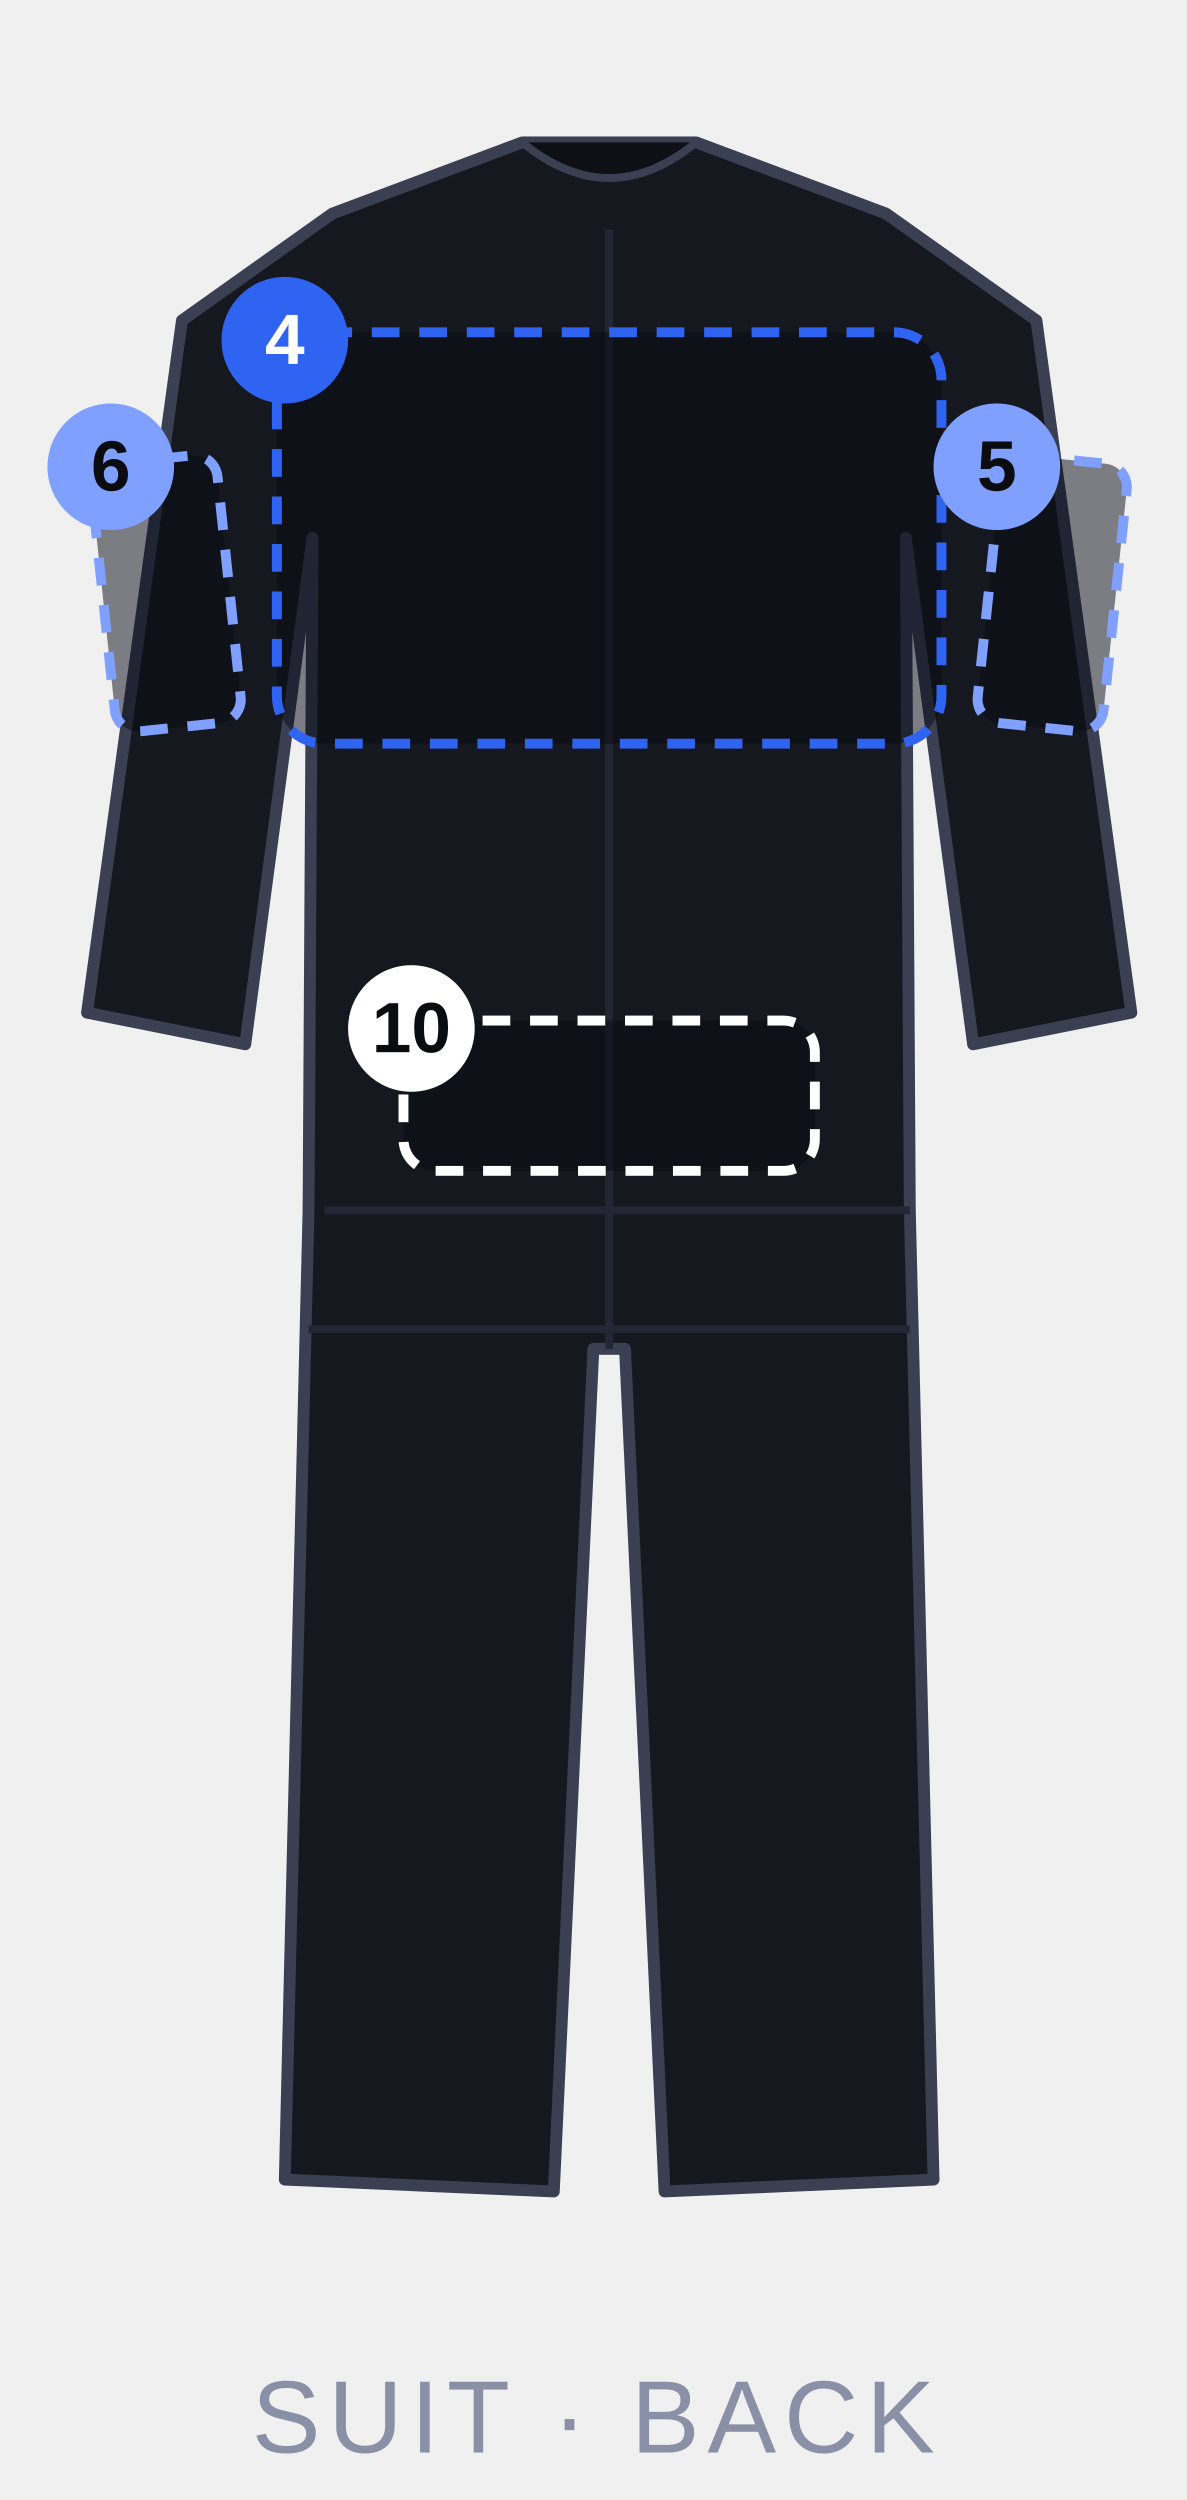
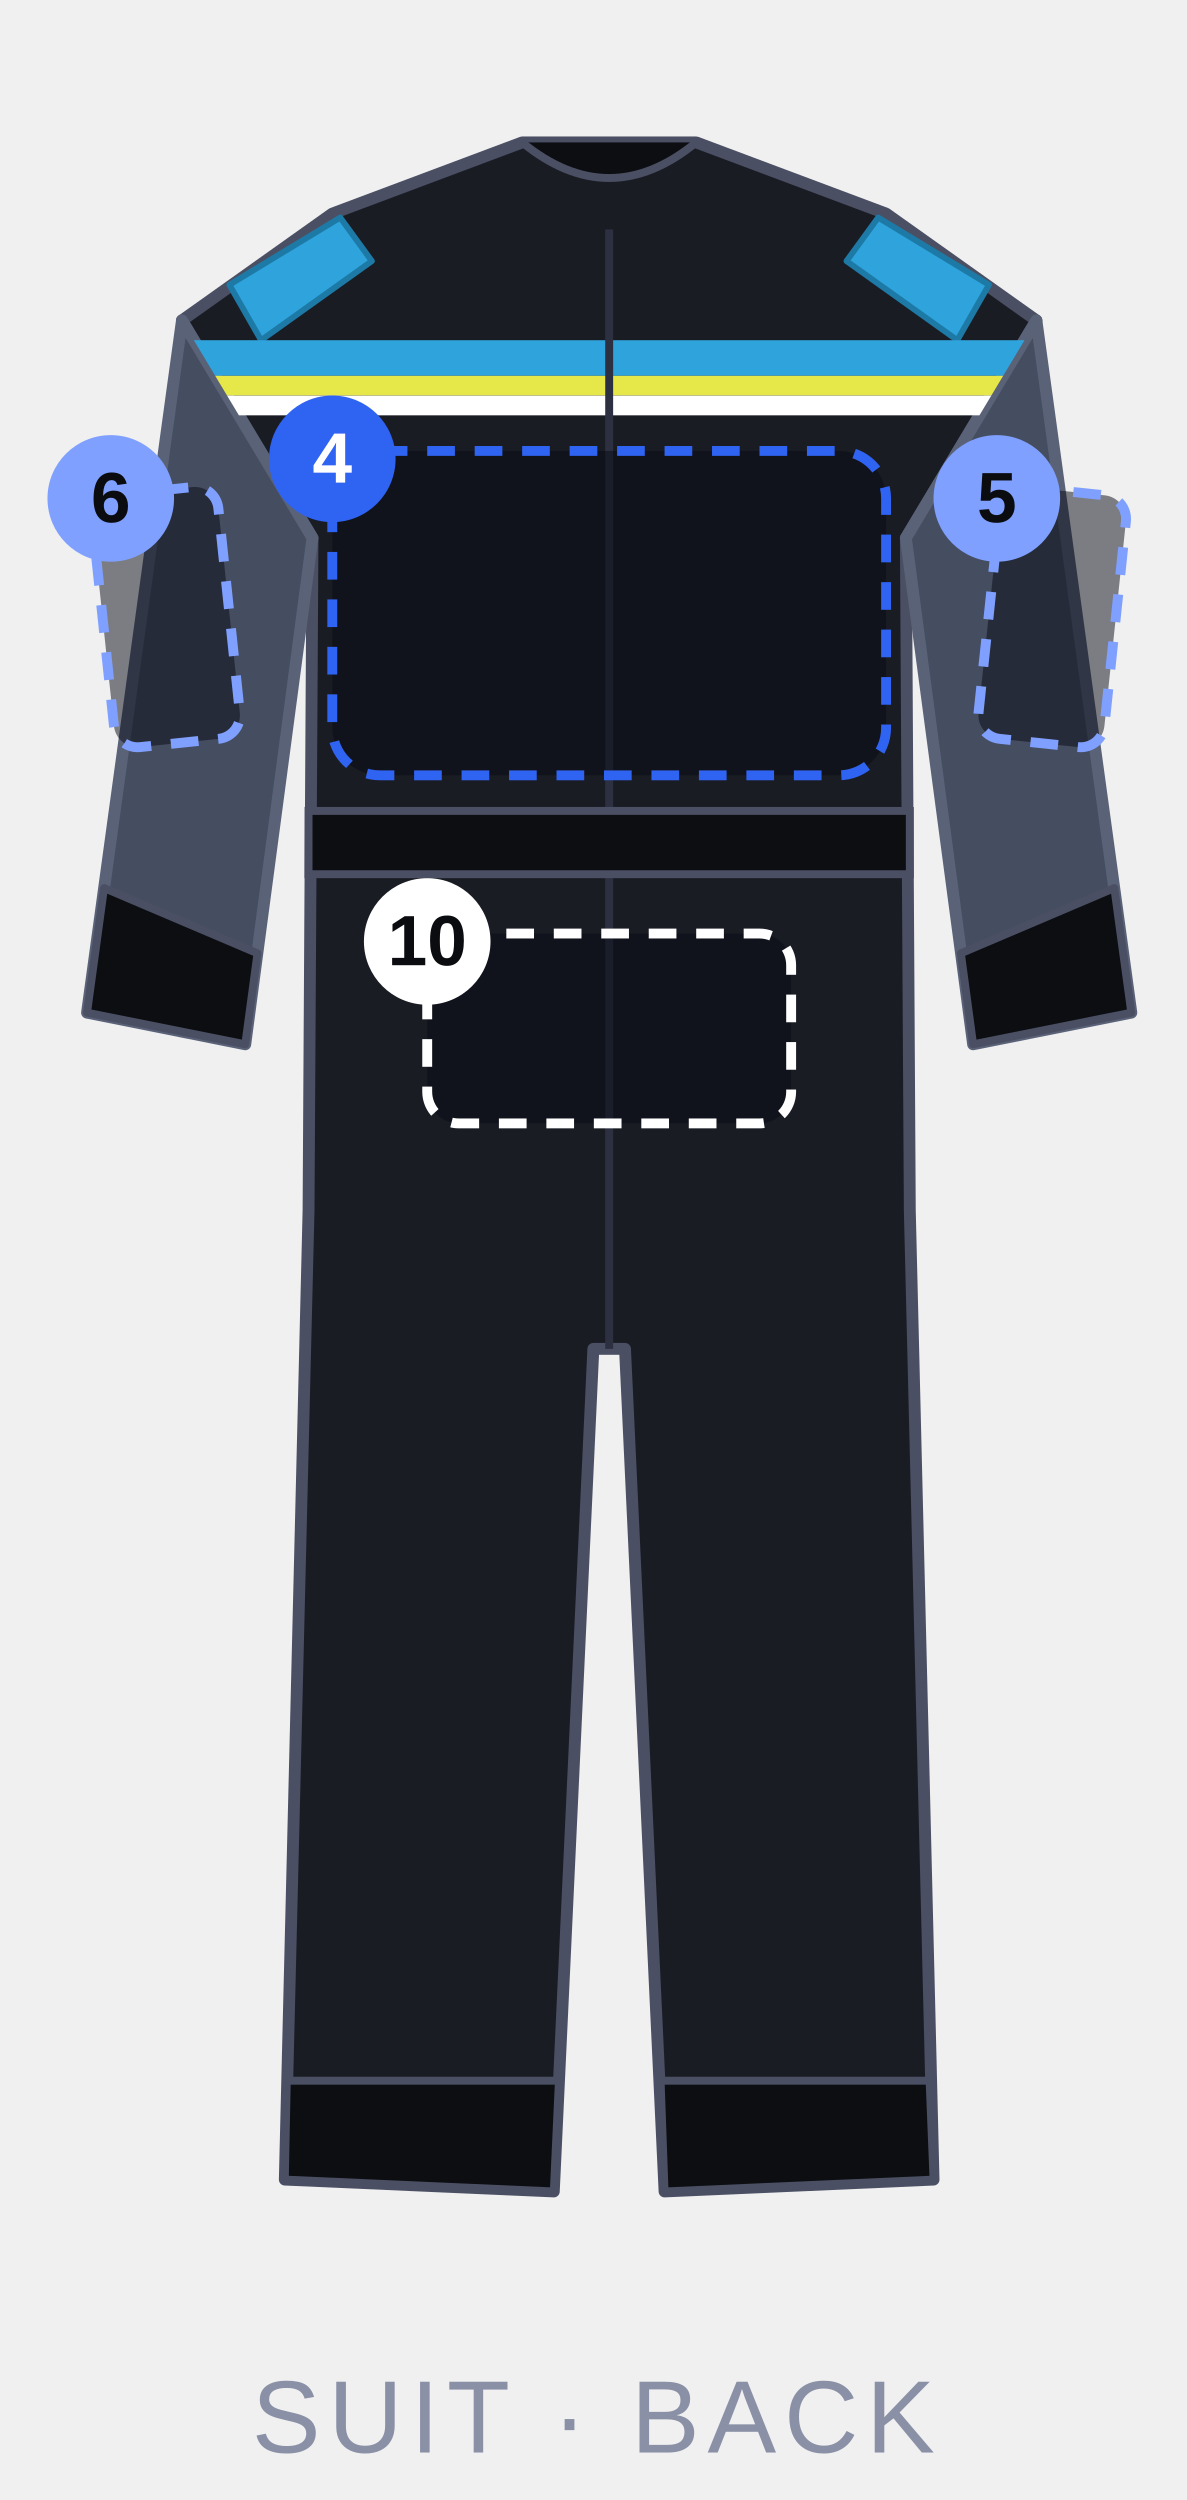
<svg xmlns="http://www.w3.org/2000/svg" viewBox="0 0 300 632" role="img" aria-label="Race suit back with sponsor areas 4, 5, 6 and 10">
  <g transform="translate(24 6)">
-     <polygon points="152,30 200,48 238,75 262,250 222,258 205,130 206,300 212,545 144,548 134,335 126,335 116,548 48,545 54,300 55,130 38,258 -2,250 22,75 60,48 108,30" fill="#16181f" stroke="#3a3f52" stroke-width="3" stroke-linejoin="round" />
-     <path d="M108 30Q130 48 152 30" fill="#0f1015" stroke="#3a3f52" stroke-width="2" />
-     <path d="M130 52V335" stroke="#232634" stroke-width="2" />
-     <path d="M58 300H206M54 330H206" stroke="#232634" stroke-width="2" />
+     <defs>
+       <clipPath id="b">
+         <polygon points="152,30 200,48 238,75 205,130 206,300 212,545 144,548 134,335 126,335 116,548 48,545 54,300 55,130 22,75 60,48 108,30" />
+       </clipPath>
+     </defs>
+     <polygon points="152,30 200,48 238,75 205,130 206,300 212,545 144,548 134,335 126,335 116,548 48,545 54,300 55,130 22,75 60,48 108,30" fill="#1a1c24" stroke="#4a4f63" stroke-width="3" stroke-linejoin="round" />
+     <polygon points="238,75 262,250 222,258 205,130" fill="#454d60" stroke="#5a6278" stroke-width="3" stroke-linejoin="round" />
+     <polygon points="22,75 -2,250 38,258 55,130" fill="#454d60" stroke="#5a6278" stroke-width="3" stroke-linejoin="round" />
+     <polygon points="257.7,218.5 262,250 222,258 218.9,235" fill="#0d0e12" stroke="#4a4f63" stroke-width="2" stroke-linejoin="round" />
+     <polygon points="2.3,218.5 -2,250 38,258 41.1,235" fill="#0d0e12" stroke="#4a4f63" stroke-width="2" stroke-linejoin="round" />
+     <polygon points="143,520 211,520 212,545 144,548" fill="#0d0e12" stroke="#4a4f63" stroke-width="2" stroke-linejoin="round" />
+     <polygon points="48.5,520 117.3,520 116,548 48,545" fill="#0d0e12" stroke="#4a4f63" stroke-width="2" stroke-linejoin="round" />
+     <polygon points="198,49 226,66 218,80 190,60" fill="#2fa3dc" stroke="#1d7aa6" stroke-width="1.5" stroke-linejoin="round" />
+     <polygon points="62,49 34,66 42,80 70,60" fill="#2fa3dc" stroke="#1d7aa6" stroke-width="1.5" stroke-linejoin="round" />
+     <g clip-path="url(#b)">
+       <rect x="0" y="80" width="260" height="9" fill="#2fa3dc" />
+       <rect x="0" y="89" width="260" height="5" fill="#e6e84a" />
+       <rect x="0" y="94" width="260" height="5" fill="#fff" />
+     </g>
+     <path d="M108 30Q130 48 152 30" fill="#0d0e12" stroke="#4a4f63" stroke-width="2" />
+     <path d="M130 52V335" stroke="#2c3040" stroke-width="2" />
+     <rect x="54" y="199" width="152" height="16" fill="#0d0e12" stroke="#4a4f63" stroke-width="2" />
    <g>
-       <rect x="46" y="78" width="168" height="104" rx="12" fill="rgba(8,10,20,.5)" stroke="#2F63F2" stroke-width="2.5" stroke-dasharray="7 5" />
-       <circle cx="48" cy="80" r="16" fill="#2F63F2" />
-       <text x="48" y="86" text-anchor="middle" font-family="Arial" font-weight="700" font-size="18" fill="#fff">4</text>
+       <rect x="60" y="108" width="140" height="82" rx="12" fill="rgba(8,10,20,.5)" stroke="#2F63F2" stroke-width="2.5" stroke-dasharray="7 5" />
+       <circle cx="60" cy="110" r="16" fill="#2F63F2" />
+       <text x="60" y="116" text-anchor="middle" font-family="Arial" font-weight="700" font-size="18" fill="#fff">4</text>
    </g>
    <g>
-       <rect x="78" y="252" width="104" height="38" rx="8" fill="rgba(8,10,20,.5)" stroke="#FFFFFF" stroke-width="2.5" stroke-dasharray="7 5" />
-       <circle cx="80" cy="254" r="16" fill="#FFFFFF" />
-       <text x="80" y="260" text-anchor="middle" font-family="Arial" font-weight="700" font-size="18" fill="#0b0c10">10</text>
+       <rect x="84" y="230" width="92" height="48" rx="8" fill="rgba(8,10,20,.5)" stroke="#FFFFFF" stroke-width="2.5" stroke-dasharray="7 5" />
+       <circle cx="84" cy="232" r="16" fill="#FFFFFF" />
+       <text x="84" y="238" text-anchor="middle" font-family="Arial" font-weight="700" font-size="18" fill="#0b0c10">10</text>
    </g>
    <g>
-       <rect x="226" y="110" width="32" height="68" rx="6" fill="rgba(8,10,20,.5)" stroke="#7FA0FF" stroke-width="2.5" stroke-dasharray="7 5" transform="rotate(6 242.0 144.0)" />
-       <circle cx="228" cy="112" r="16" fill="#7FA0FF" />
-       <text x="228" y="118" text-anchor="middle" font-family="Arial" font-weight="700" font-size="18" fill="#0b0c10">5</text>
+       <rect x="226" y="118" width="32" height="64" rx="6" fill="rgba(8,10,20,.5)" stroke="#7FA0FF" stroke-width="2.5" stroke-dasharray="7 5" transform="rotate(6 242 150)" />
+       <circle cx="228" cy="120" r="16" fill="#7FA0FF" />
+       <text x="228" y="126" text-anchor="middle" font-family="Arial" font-weight="700" font-size="18" fill="#0b0c10">5</text>
    </g>
    <g>
-       <rect x="2" y="110" width="32" height="68" rx="6" fill="rgba(8,10,20,.5)" stroke="#7FA0FF" stroke-width="2.5" stroke-dasharray="7 5" transform="rotate(-6 18.0 144.0)" />
-       <circle cx="4" cy="112" r="16" fill="#7FA0FF" />
-       <text x="4" y="118" text-anchor="middle" font-family="Arial" font-weight="700" font-size="18" fill="#0b0c10">6</text>
+       <rect x="2" y="118" width="32" height="64" rx="6" fill="rgba(8,10,20,.5)" stroke="#7FA0FF" stroke-width="2.5" stroke-dasharray="7 5" transform="rotate(-6 18 150)" />
+       <circle cx="4" cy="120" r="16" fill="#7FA0FF" />
+       <text x="4" y="126" text-anchor="middle" font-family="Arial" font-weight="700" font-size="18" fill="#0b0c10">6</text>
    </g>
  </g>
  <text x="150" y="620" font-family="Arial" font-size="26" letter-spacing="2" fill="#8a90a6" text-anchor="middle">SUIT · BACK</text>
</svg>
